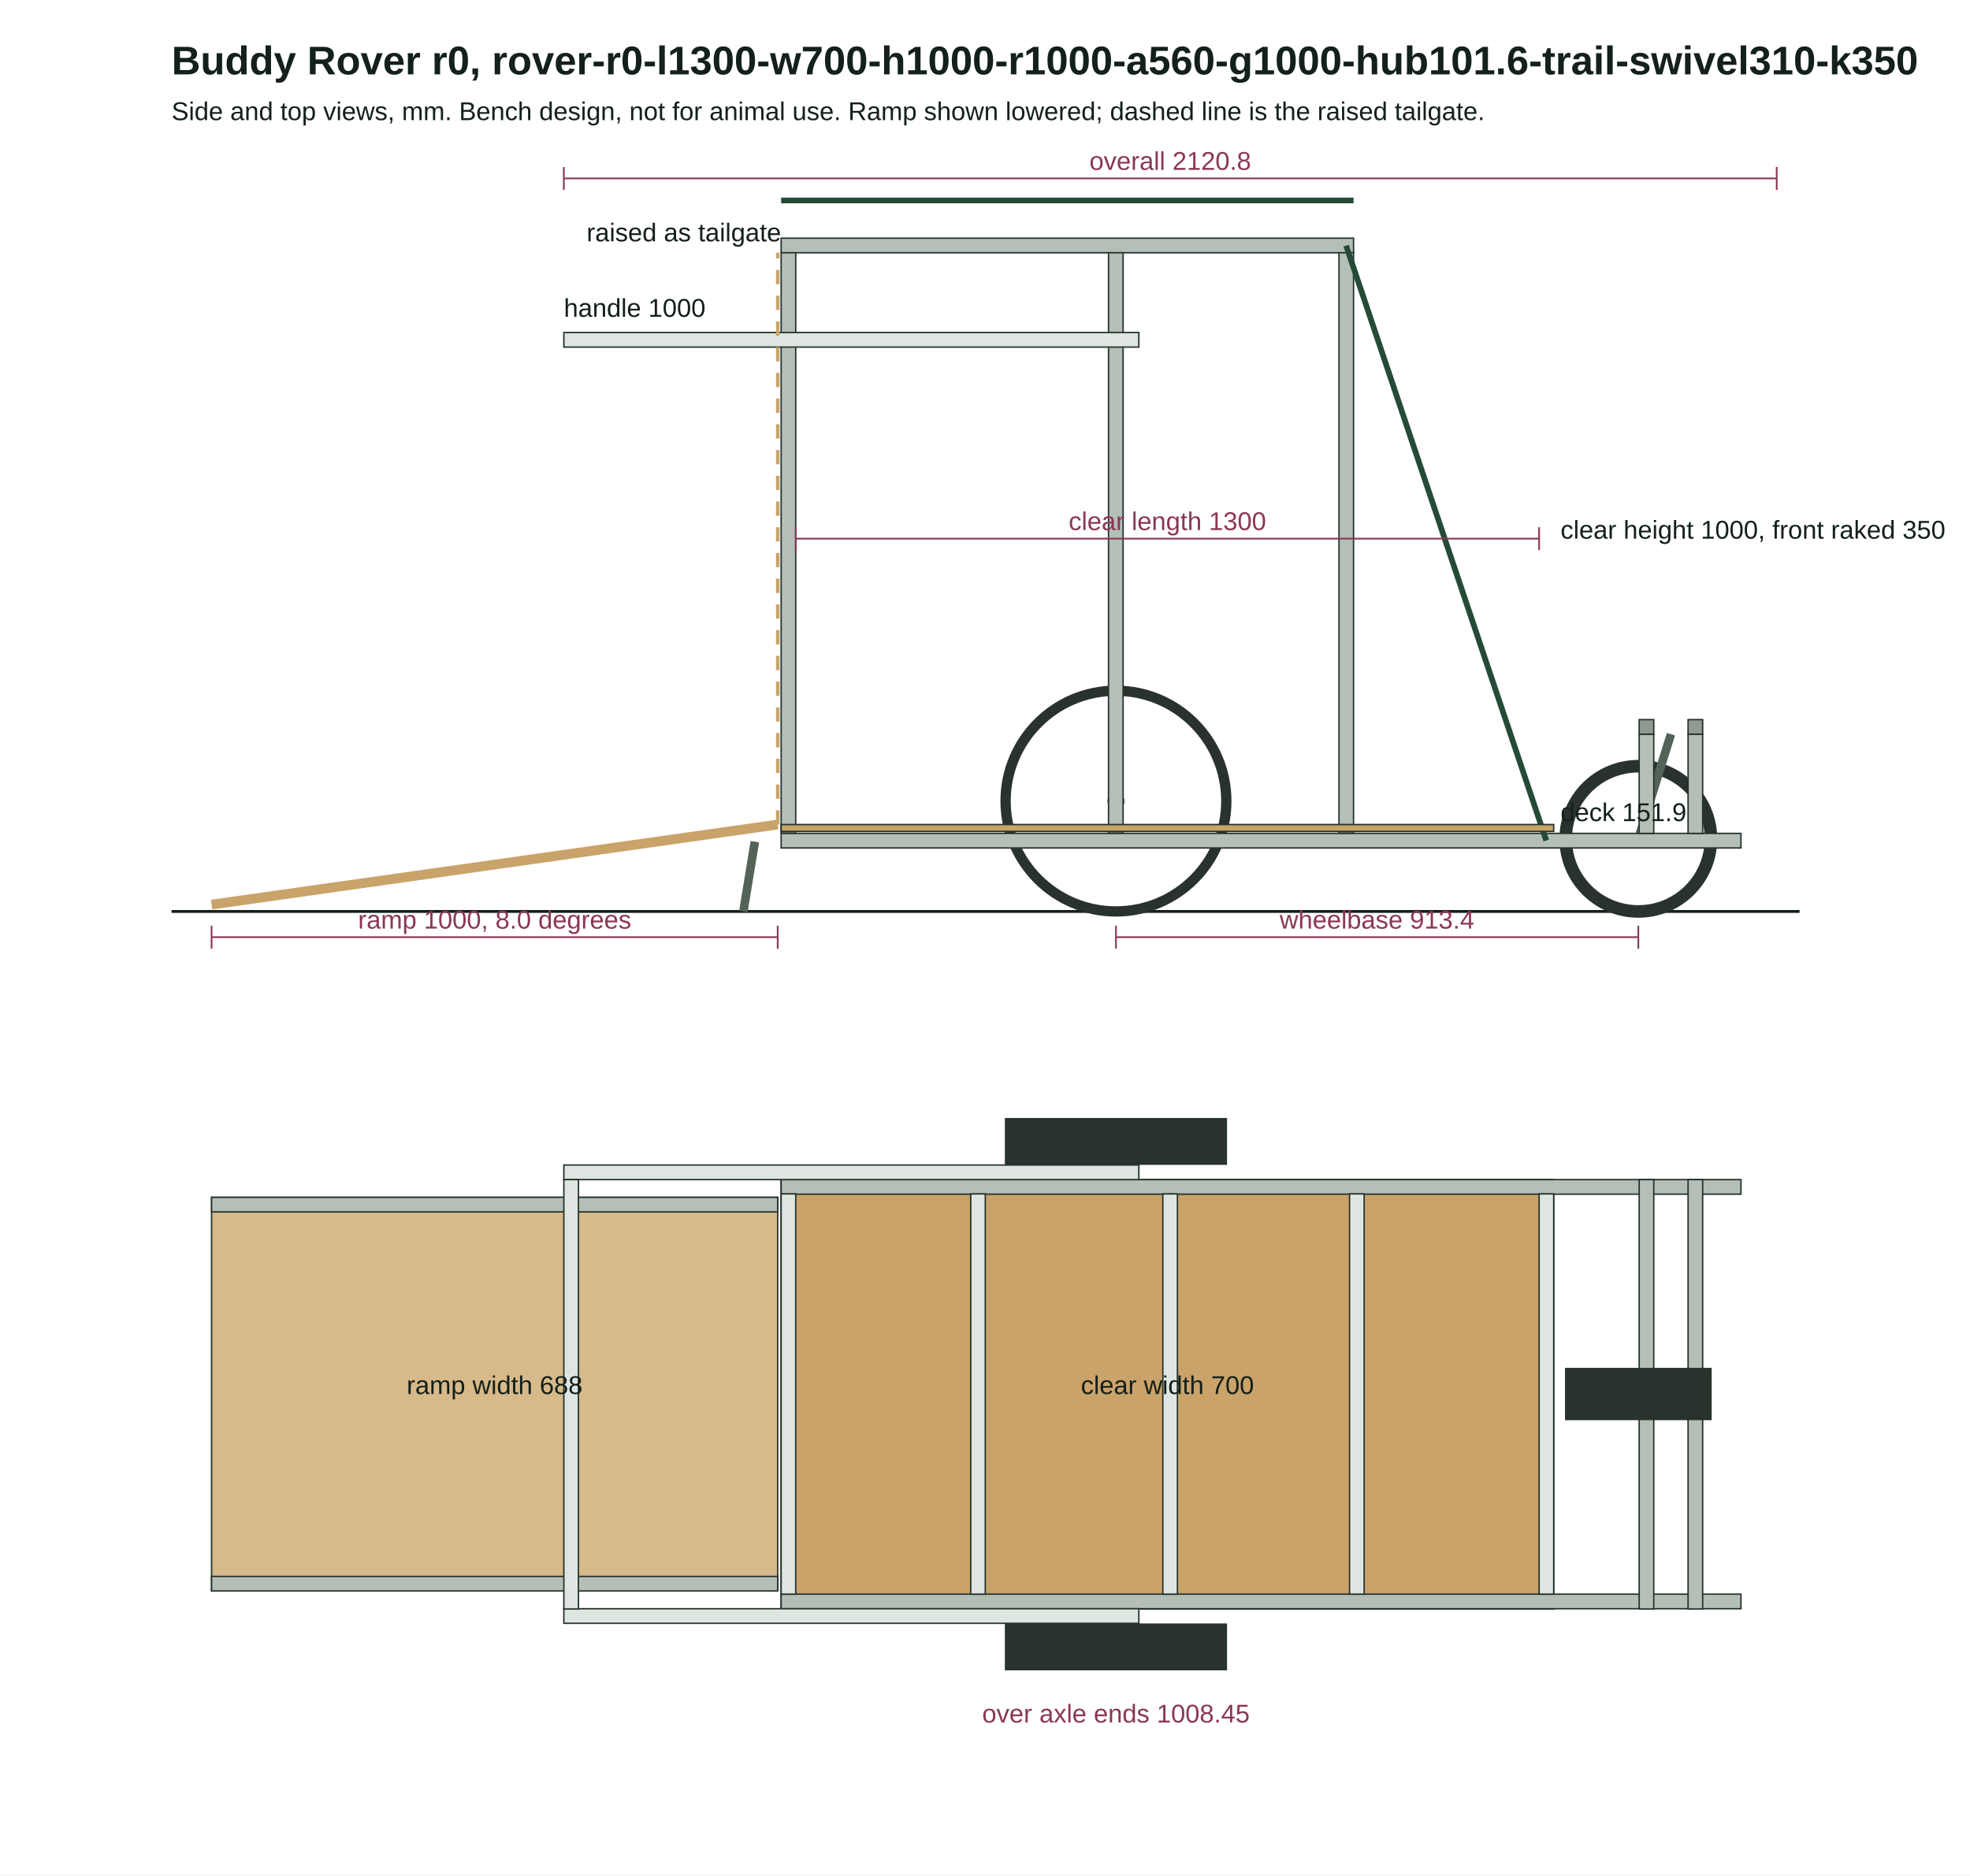
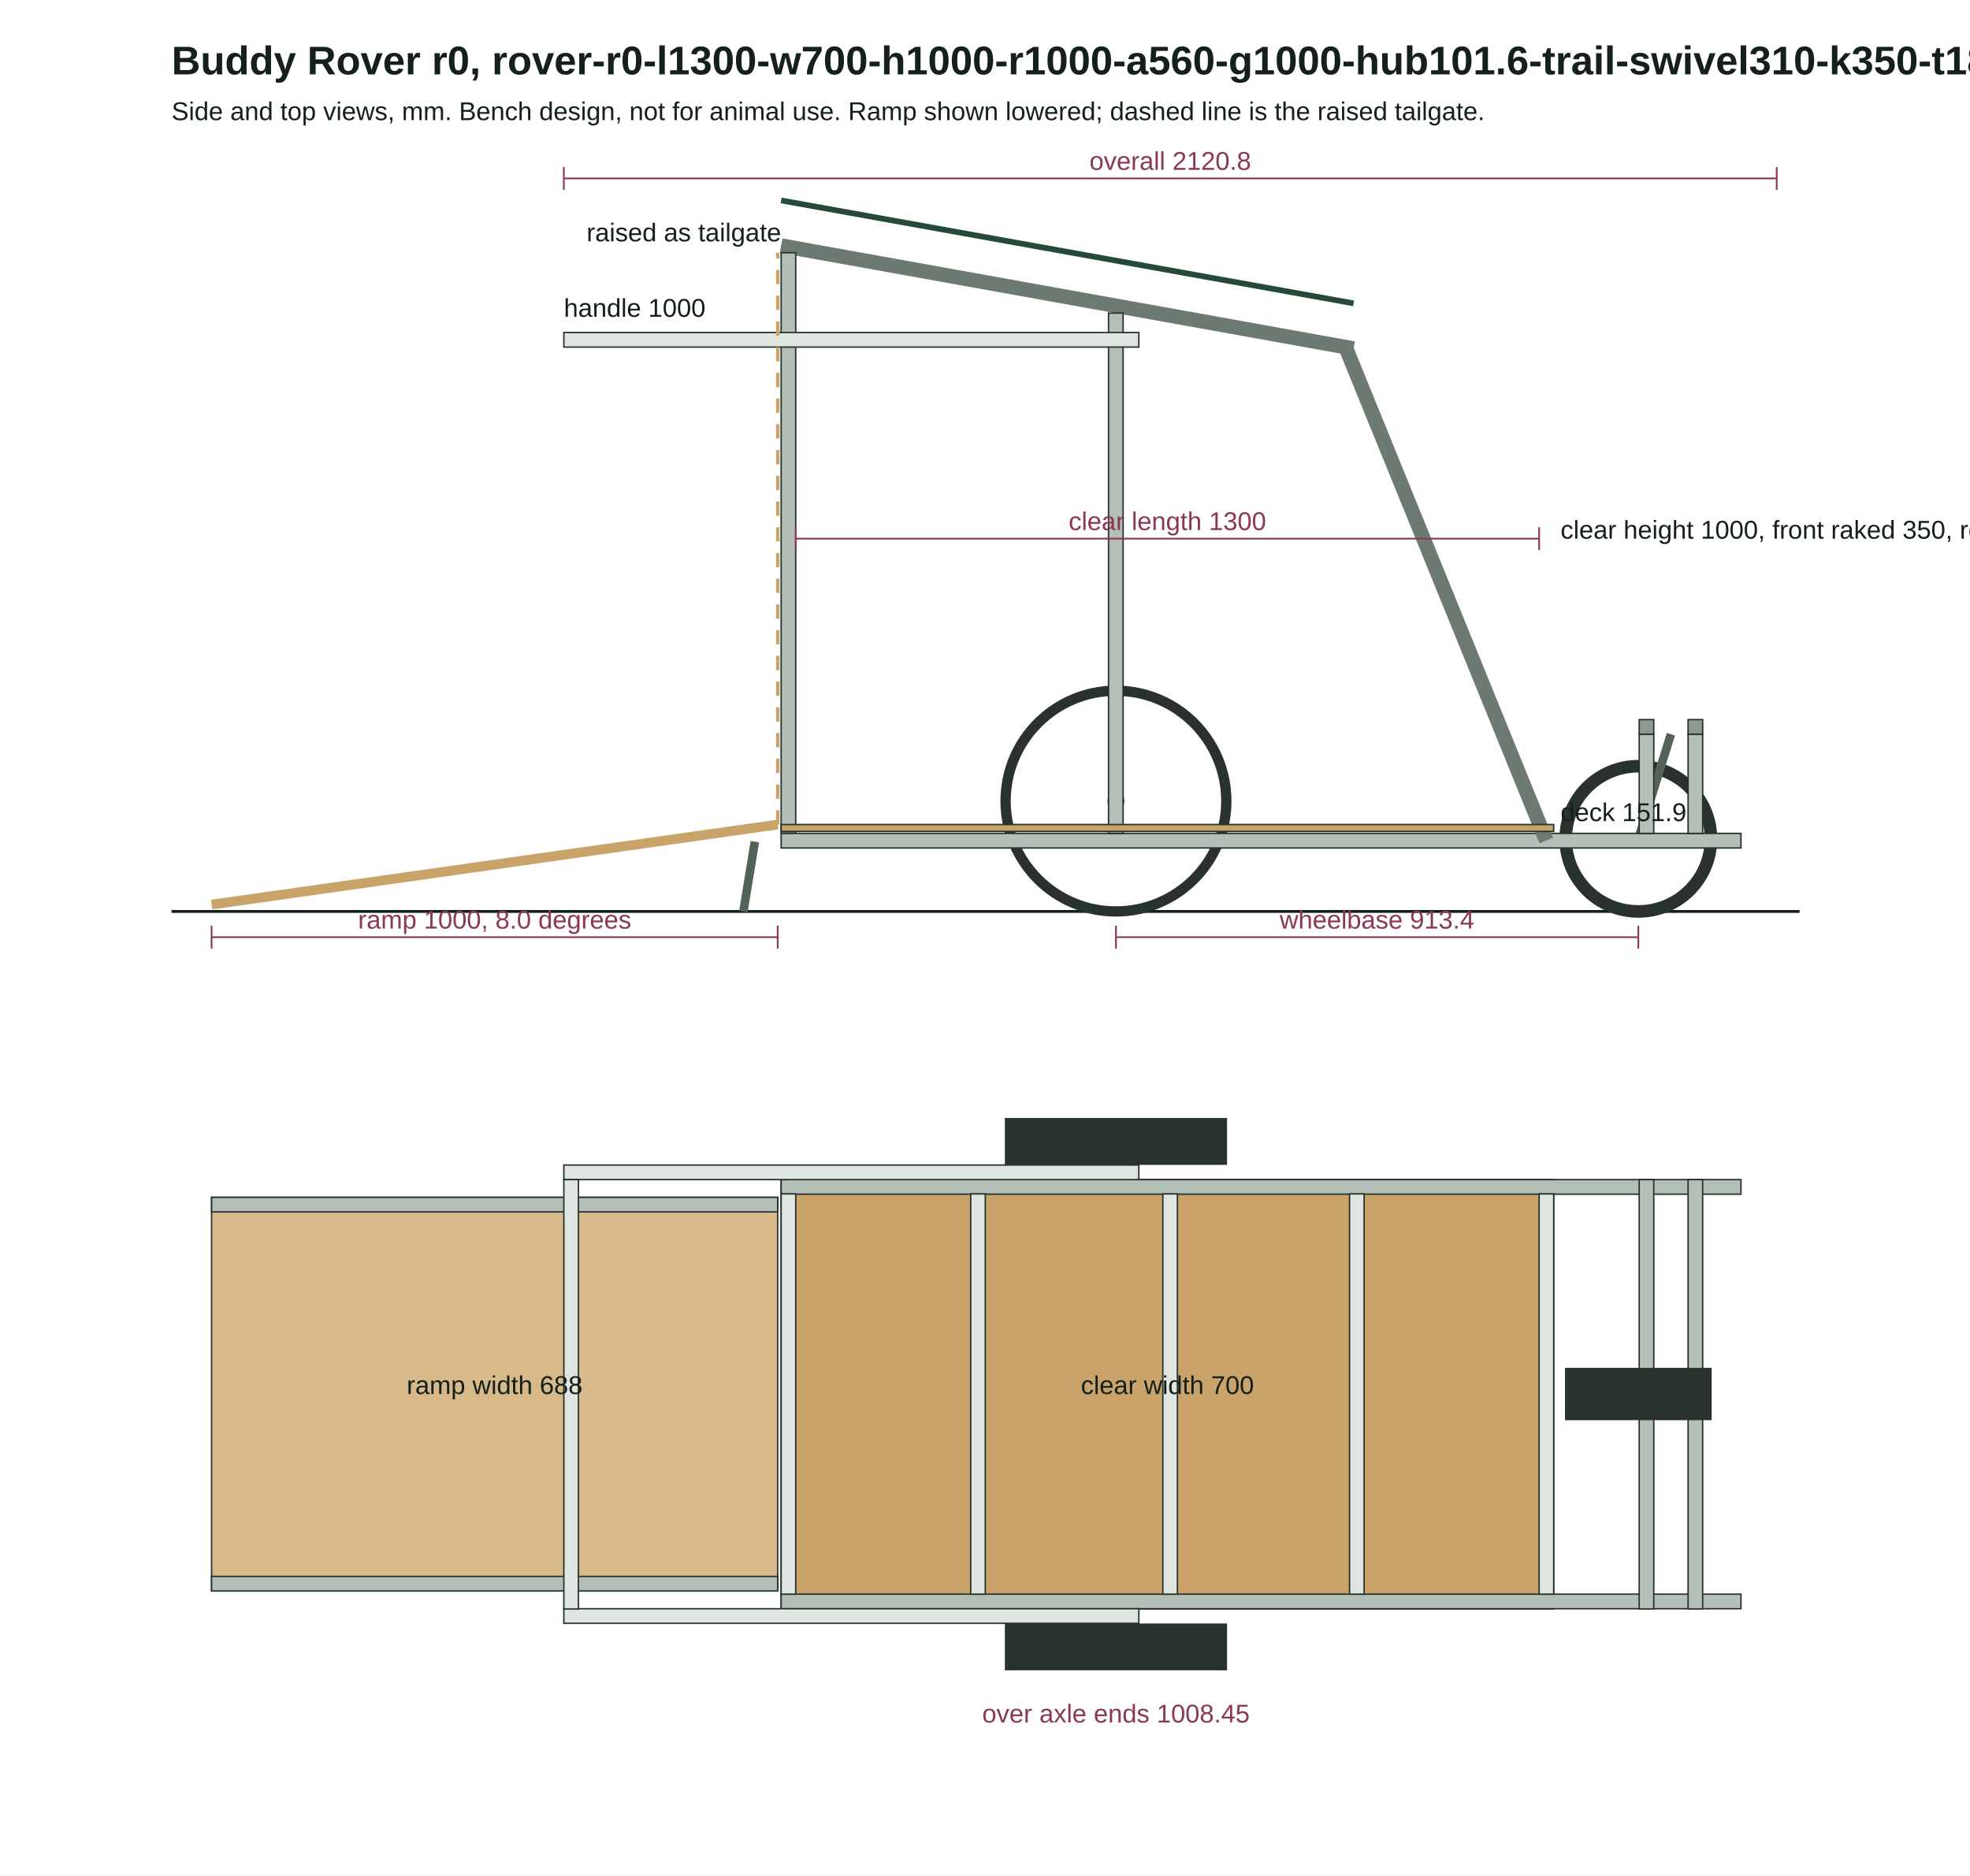
<svg xmlns="http://www.w3.org/2000/svg" viewBox="0 0 689 656" width="1379" height="1313" font-family="Arial, sans-serif">
  <rect width="100%" height="100%" fill="#fff" />
-   <text x="60" y="26" font-size="14" font-weight="700" fill="#14201a">Buddy Rover r0, rover-r0-l1300-w700-h1000-r1000-a560-g1000-hub101.6-trail-swivel310-k350</text>
+   <text x="60" y="26" font-size="14" font-weight="700" fill="#14201a">Buddy Rover r0, rover-r0-l1300-w700-h1000-r1000-a560-g1000-hub101.6-trail-swivel310-k350-t180-welded</text>
  <text x="60" y="42" font-size="9" fill="#14201a">Side and top views, mm. Bench design, not for animal use. Ramp shown lowered; dashed line is the raised tailgate.</text>
  <path d="M60.0 318.8H629.4" stroke="#14201a" stroke-width="1" />
  <circle cx="390.3" cy="280.2" r="38.6" fill="none" stroke="#29322d" stroke-width="3.6" />
  <circle cx="390.3" cy="280.2" r="3" fill="#536358" />
  <circle cx="573.0" cy="293.4" r="25.4" fill="none" stroke="#29322d" stroke-width="4.4" />
  <path d="M584.4 256.8L573.0 293.4" stroke="#536358" stroke-width="3" />
  <rect x="273.2" y="291.5" width="335.7" height="5.1" fill="#b4bfb8" stroke="#26332c" stroke-width=".5" />
-   <rect x="273.2" y="83.3" width="200.2" height="5.1" fill="#b4bfb8" stroke="#26332c" stroke-width=".5" />
+   <path d="M273.2 85.9L473.4 121.9" stroke="#6d7a72" stroke-width="5.1" />
  <rect x="273.2" y="88.4" width="5.1" height="203.0" fill="#b4bfb8" stroke="#26332c" stroke-width=".5" />
-   <rect x="387.7" y="88.4" width="5.1" height="203.0" fill="#b4bfb8" stroke="#26332c" stroke-width=".5" />
-   <rect x="468.3" y="88.4" width="5.1" height="203.0" fill="#b4bfb8" stroke="#26332c" stroke-width=".5" />
-   <path d="M540.8 294.0L470.8 85.9" stroke="#254b38" stroke-width="2" />
+   <rect x="387.7" y="109.5" width="5.1" height="182.0" fill="#b4bfb8" stroke="#26332c" stroke-width=".5" />
+   <path d="M540.8 294.0L470.8 121.9" stroke="#6d7a72" stroke-width="5.1" />
  <rect x="573.3" y="256.8" width="5.1" height="34.7" fill="#b4bfb8" stroke="#26332c" stroke-width=".5" />
  <rect x="573.3" y="251.7" width="5.1" height="5.1" fill="#8f9a93" stroke="#26332c" stroke-width=".5" />
  <rect x="590.4" y="256.8" width="5.1" height="34.7" fill="#b4bfb8" stroke="#26332c" stroke-width=".5" />
  <rect x="590.4" y="251.7" width="5.1" height="5.1" fill="#8f9a93" stroke="#26332c" stroke-width=".5" />
  <rect x="273.2" y="288.4" width="270.2" height="2.4" fill="#c9a36a" stroke="#26332c" stroke-width=".5" />
  <rect x="197.2" y="116.3" width="201.1" height="5.1" fill="#dfe6e1" stroke="#26332c" stroke-width=".5" />
-   <path d="M273.2 70.1H473.4" stroke="#254b38" stroke-width="2" />
+   <path d="M273.2 70.1L473.4 106.1" stroke="#254b38" stroke-width="2" />
  <path d="M272.0 288.4L74.0 316.4" stroke="#c9a36a" stroke-width="3.4" />
  <path d="M272.0 288.4V88.4" stroke="#c9a36a" stroke-width="1.2" stroke-dasharray="5 4" />
  <path d="M264.0 294.4L260.0 318.8" stroke="#536358" stroke-width="3" />
  <path d="M278.3 188.4H538.3M278.3 184.4v8M538.3 184.4v8" stroke="#8b3852" stroke-width=".6" fill="none" />
  <text x="408.3" y="185.4" font-size="9" text-anchor="middle" fill="#8b3852">clear length 1300</text>
  <path d="M74.0 327.8H272.0M74.0 323.8v8M272.0 323.8v8" stroke="#8b3852" stroke-width=".6" fill="none" />
  <text x="173.0" y="324.8" font-size="9" text-anchor="middle" fill="#8b3852">ramp 1000, 8.0 degrees</text>
  <path d="M390.3 327.8H573.0M390.3 323.8v8M573.0 323.8v8" stroke="#8b3852" stroke-width=".6" fill="none" />
  <text x="481.6" y="324.8" font-size="9" text-anchor="middle" fill="#8b3852">wheelbase 913.4</text>
  <path d="M197.2 62.4H621.4M197.2 58.4v8M621.4 58.4v8" stroke="#8b3852" stroke-width=".6" fill="none" />
  <text x="409.3" y="59.4" font-size="9" text-anchor="middle" fill="#8b3852">overall 2120.8</text>
-   <text x="545.8" y="188.4" font-size="9" text-anchor="start" fill="#14201a">clear height 1000, front raked 350</text>
+   <text x="545.8" y="188.4" font-size="9" text-anchor="start" fill="#14201a">clear height 1000, front raked 350, roof falls 180</text>
  <text x="545.8" y="287.2" font-size="9" text-anchor="start" fill="#14201a">deck 151.9</text>
  <text x="197.2" y="110.8" font-size="9" text-anchor="start" fill="#14201a">handle 1000</text>
  <text x="273.2" y="84.4" font-size="9" text-anchor="end" fill="#14201a">raised as tailgate</text>
  <rect x="273.2" y="412.6" width="270.2" height="150.2" fill="#c9a36a" stroke="#26332c" stroke-width=".5" />
  <rect x="273.2" y="412.6" width="335.7" height="5.1" fill="#b4bfb8" stroke="#26332c" stroke-width=".5" />
  <rect x="273.2" y="557.6" width="335.7" height="5.1" fill="#b4bfb8" stroke="#26332c" stroke-width=".5" />
  <rect x="273.2" y="417.6" width="5.1" height="140.0" fill="#dfe6e1" stroke="#26332c" stroke-width=".5" />
  <rect x="339.5" y="417.6" width="5.1" height="140.0" fill="#dfe6e1" stroke="#26332c" stroke-width=".5" />
  <rect x="406.7" y="417.6" width="5.1" height="140.0" fill="#dfe6e1" stroke="#26332c" stroke-width=".5" />
  <rect x="472.0" y="417.6" width="5.1" height="140.0" fill="#dfe6e1" stroke="#26332c" stroke-width=".5" />
  <rect x="538.3" y="417.6" width="5.1" height="140.0" fill="#dfe6e1" stroke="#26332c" stroke-width=".5" />
  <rect x="74.0" y="418.8" width="198.0" height="137.6" fill="#d8b98a" stroke="#26332c" stroke-width=".5" />
  <rect x="74.0" y="418.8" width="198.0" height="5.1" fill="#b4bfb8" stroke="#26332c" stroke-width=".5" />
  <rect x="74.0" y="551.4" width="198.0" height="5.1" fill="#b4bfb8" stroke="#26332c" stroke-width=".5" />
  <rect x="351.7" y="391.3" width="77.2" height="15.9" fill="#29322d" stroke="#26332c" stroke-width=".5" />
  <rect x="351.7" y="568.1" width="77.2" height="15.9" fill="#29322d" stroke="#26332c" stroke-width=".5" />
  <rect x="573.3" y="412.6" width="5.1" height="150.2" fill="#b4bfb8" stroke="#26332c" stroke-width=".5" />
  <rect x="590.4" y="412.6" width="5.1" height="150.2" fill="#b4bfb8" stroke="#26332c" stroke-width=".5" />
  <rect x="547.6" y="478.7" width="50.8" height="17.8" fill="#29322d" stroke="#26332c" stroke-width=".5" />
  <rect x="197.2" y="407.5" width="201.1" height="5.1" fill="#dfe6e1" stroke="#26332c" stroke-width=".5" />
  <rect x="197.2" y="562.7" width="201.1" height="5.1" fill="#dfe6e1" stroke="#26332c" stroke-width=".5" />
  <rect x="197.2" y="412.6" width="5.1" height="150.2" fill="#dfe6e1" stroke="#26332c" stroke-width=".5" />
  <text x="408.3" y="487.6" font-size="9" text-anchor="middle" fill="#14201a">clear width 700</text>
  <text x="390.3" y="602.5" font-size="9" text-anchor="middle" fill="#8b3852">over axle ends 1008.45</text>
  <text x="173.0" y="487.6" font-size="9" text-anchor="middle" fill="#14201a">ramp width 688</text>
</svg>
